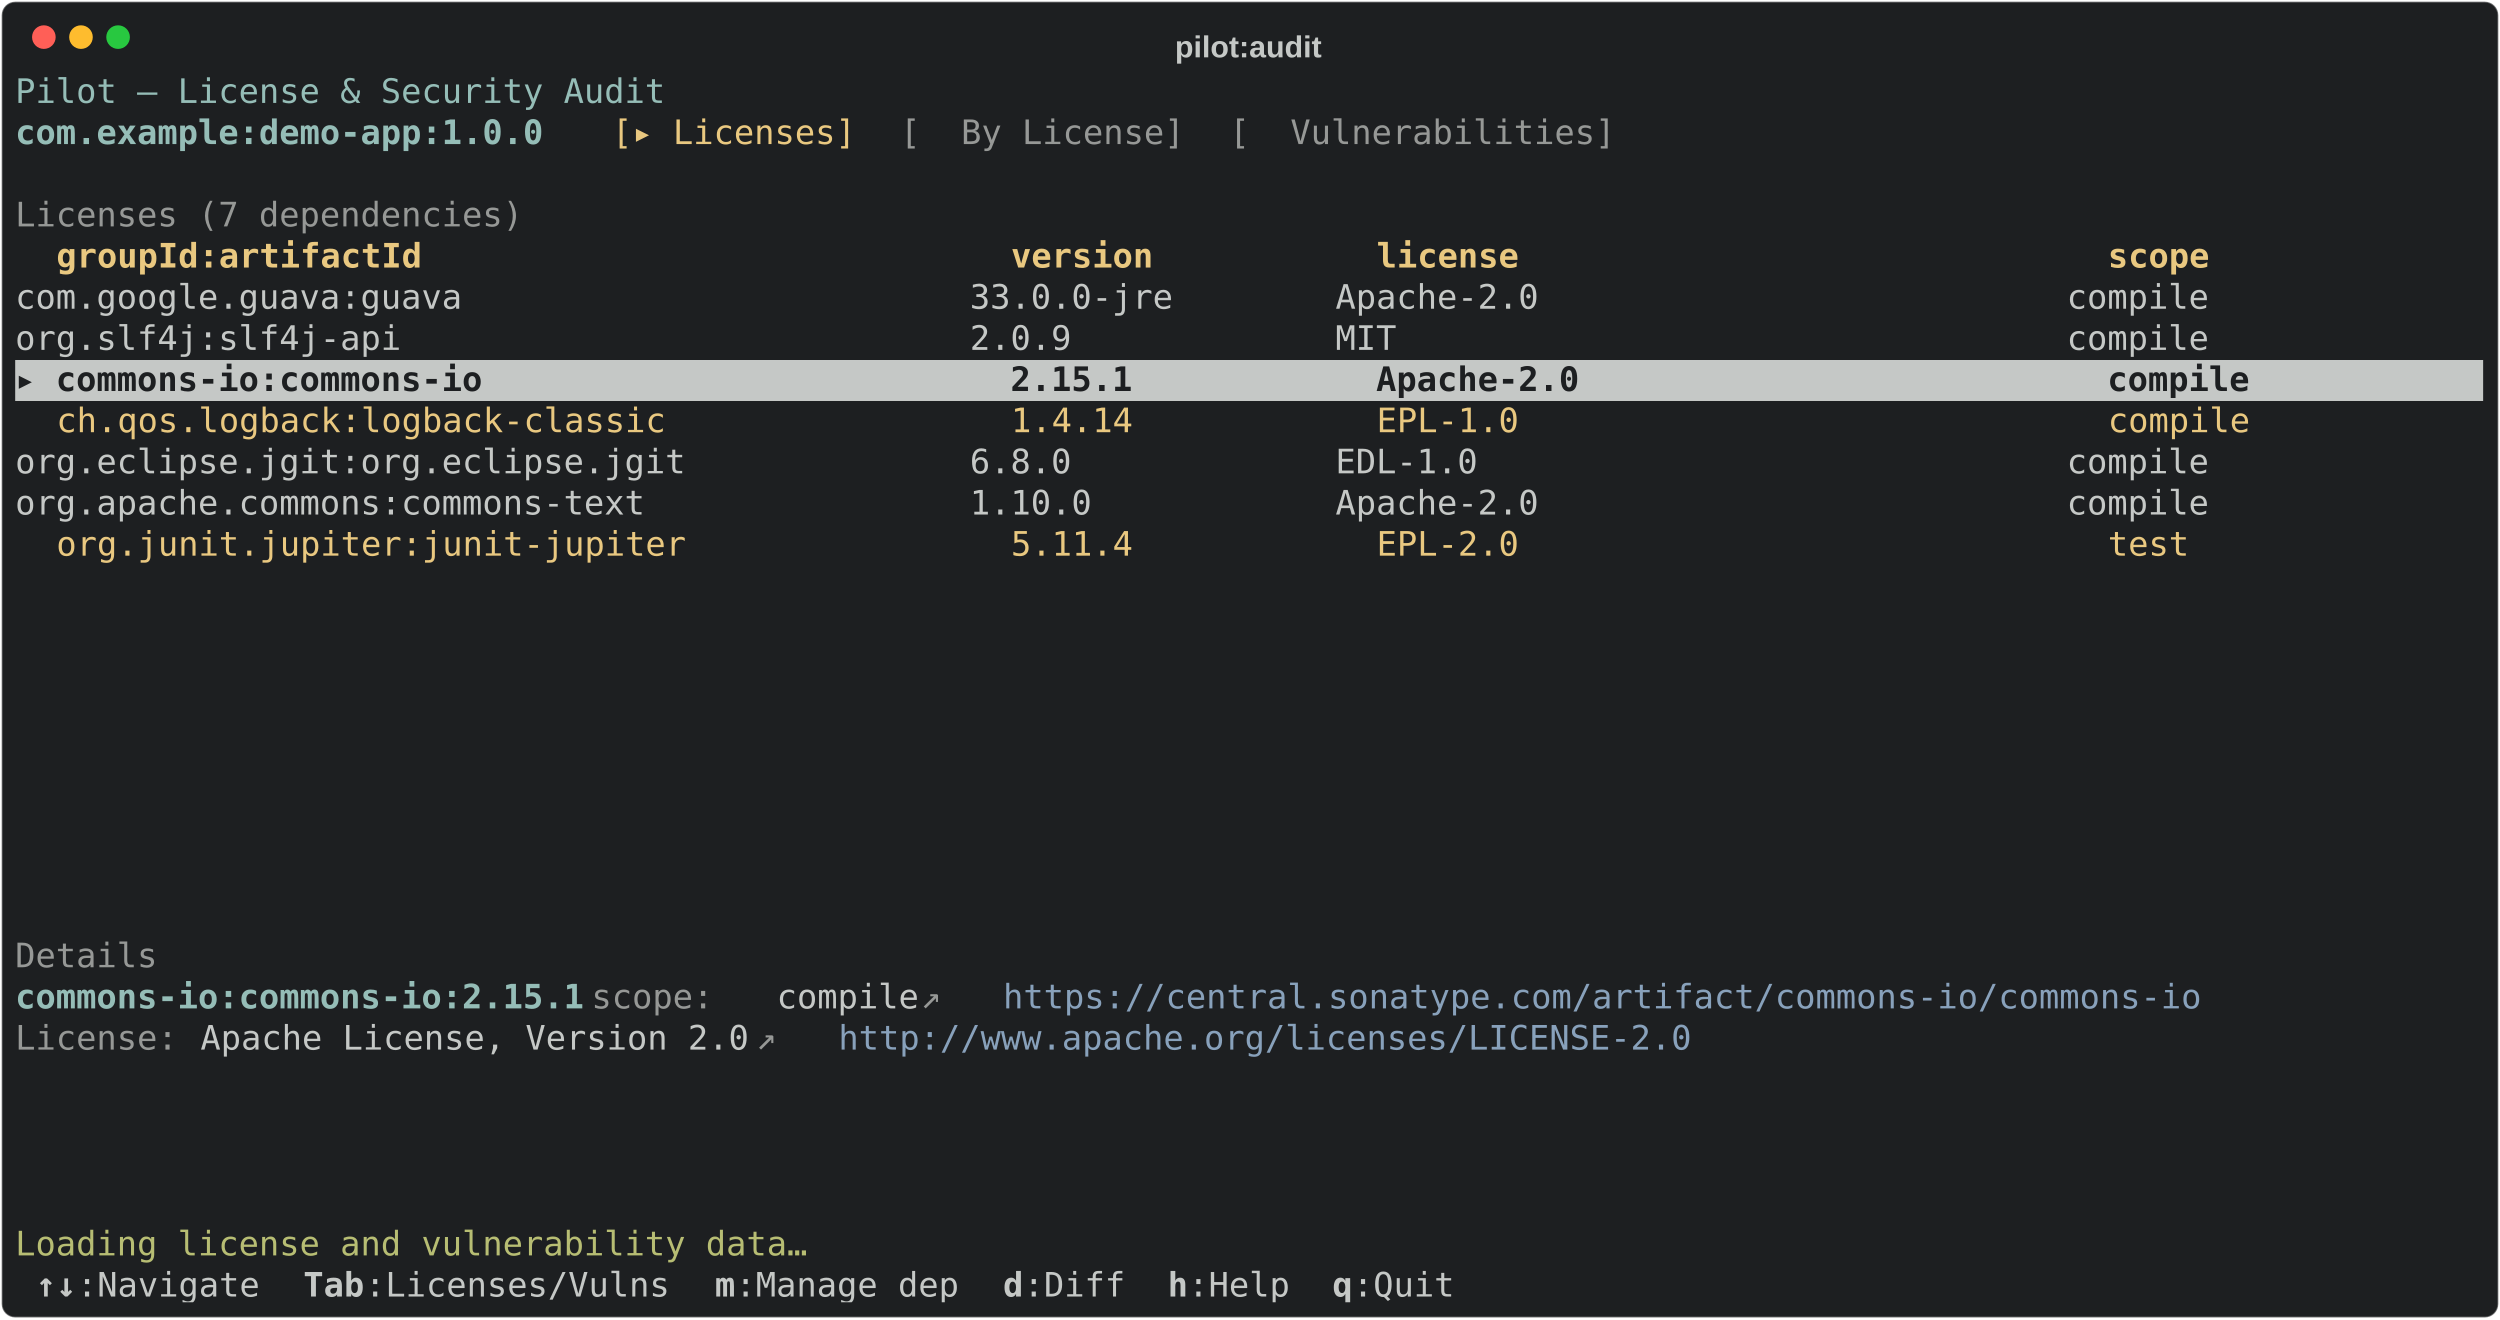
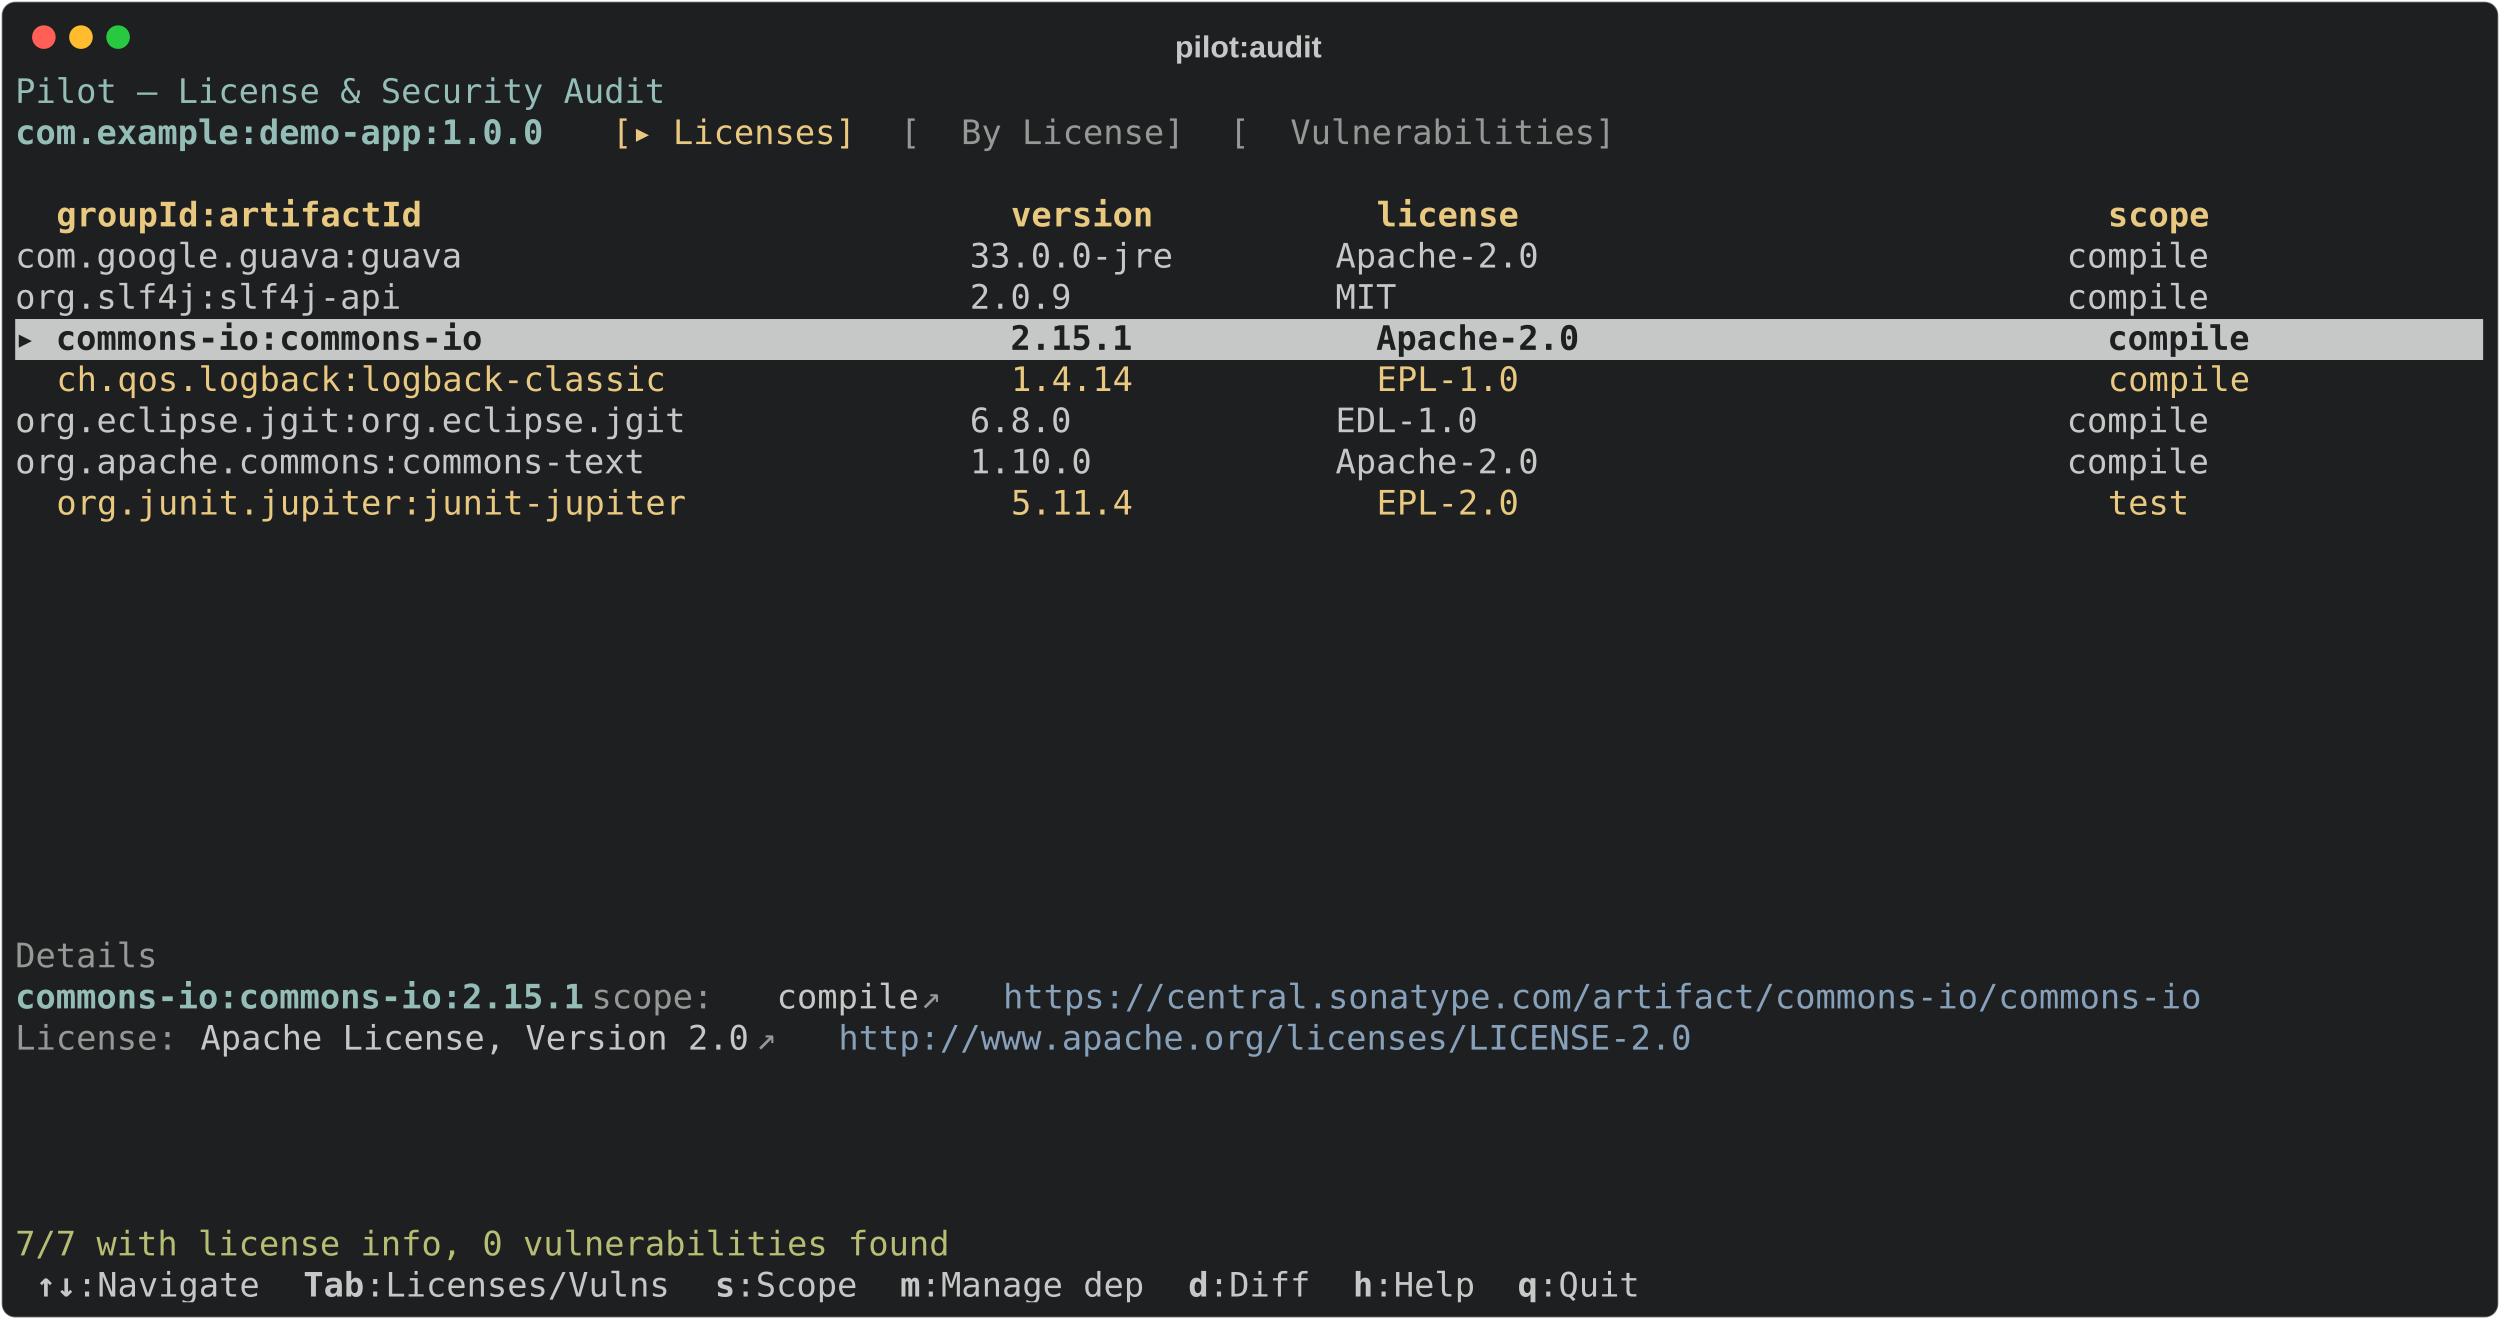
<svg xmlns="http://www.w3.org/2000/svg" class="rich-terminal" viewBox="0 0 1482 782">
-   <style>    @font-face {        font-family: "Fira Code";        src: local("FiraCode-Regular"),                url("https://cdnjs.cloudflare.com/ajax/libs/firacode/6.2.0/woff2/FiraCode-Regular.woff2") format("woff2"),                url("https://cdnjs.cloudflare.com/ajax/libs/firacode/6.2.0/woff/FiraCode-Regular.woff") format("woff");        font-style: normal;        font-weight: 400;    }    @font-face {        font-family: "Fira Code";        src: local("FiraCode-Bold"),                url("https://cdnjs.cloudflare.com/ajax/libs/firacode/6.2.0/woff2/FiraCode-Bold.woff2") format("woff2"),                url("https://cdnjs.cloudflare.com/ajax/libs/firacode/6.2.0/woff/FiraCode-Bold.woff") format("woff");        font-style: bold;        font-weight: 700;    }    .terminal-2047072223-matrix {        font-family: Fira Code, monospace;        font-size: 20px;        line-height: 24.4px;        font-variant-east-asian: full-width;    }    .terminal-2047072223-title {        font-size: 18px;        font-weight: bold;        font-family: arial;    }    .terminal-2047072223-r1 { fill: #95bdb7 }.terminal-2047072223-r2 { fill: #c5c8c6 }.terminal-2047072223-r3 { fill: #95bdb7;font-weight: bold }.terminal-2047072223-r4 { fill: #e9c880 }.terminal-2047072223-r5 { fill: #969896 }.terminal-2047072223-r6 { fill: #e9c880;font-weight: bold }.terminal-2047072223-r7 { fill: #1d1f21;font-weight: bold }.terminal-2047072223-r8 { fill: #88a1bb }.terminal-2047072223-r9 { fill: #b7bd73 }.terminal-2047072223-r10 { fill: #c5c8c6;font-weight: bold }    </style>
+   <style>    @font-face {        font-family: "Fira Code";        src: local("FiraCode-Regular"),                url("https://cdnjs.cloudflare.com/ajax/libs/firacode/6.2.0/woff2/FiraCode-Regular.woff2") format("woff2"),                url("https://cdnjs.cloudflare.com/ajax/libs/firacode/6.2.0/woff/FiraCode-Regular.woff") format("woff");        font-style: normal;        font-weight: 400;    }    @font-face {        font-family: "Fira Code";        src: local("FiraCode-Bold"),                url("https://cdnjs.cloudflare.com/ajax/libs/firacode/6.2.0/woff2/FiraCode-Bold.woff2") format("woff2"),                url("https://cdnjs.cloudflare.com/ajax/libs/firacode/6.2.0/woff/FiraCode-Bold.woff") format("woff");        font-style: bold;        font-weight: 700;    }    .terminal-251912169-matrix {        font-family: Fira Code, monospace;        font-size: 20px;        line-height: 24.4px;        font-variant-east-asian: full-width;    }    .terminal-251912169-title {        font-size: 18px;        font-weight: bold;        font-family: arial;    }    .terminal-251912169-r1 { fill: #95bdb7 }.terminal-251912169-r2 { fill: #c5c8c6 }.terminal-251912169-r3 { fill: #95bdb7;font-weight: bold }.terminal-251912169-r4 { fill: #e9c880 }.terminal-251912169-r5 { fill: #969896 }.terminal-251912169-r6 { fill: #e9c880;font-weight: bold }.terminal-251912169-r7 { fill: #1d1f21;font-weight: bold }.terminal-251912169-r8 { fill: #88a1bb }.terminal-251912169-r9 { fill: #b7bd73 }.terminal-251912169-r10 { fill: #c5c8c6;font-weight: bold }    </style>
  <defs>
-     <clipPath id="terminal-2047072223-clip-terminal">
+     <clipPath id="terminal-251912169-clip-terminal">
      <rect x="0" y="0" width="1463" height="731" />
    </clipPath>
-     <clipPath id="terminal-2047072223-line-0">
+     <clipPath id="terminal-251912169-line-0">
      <rect x="0" y="1.5" width="1464" height="24.65" />
    </clipPath>
-     <clipPath id="terminal-2047072223-line-1">
+     <clipPath id="terminal-251912169-line-1">
      <rect x="0" y="25.9" width="1464" height="24.65" />
    </clipPath>
-     <clipPath id="terminal-2047072223-line-2">
+     <clipPath id="terminal-251912169-line-2">
      <rect x="0" y="50.3" width="1464" height="24.65" />
    </clipPath>
-     <clipPath id="terminal-2047072223-line-3">
+     <clipPath id="terminal-251912169-line-3">
      <rect x="0" y="74.7" width="1464" height="24.65" />
    </clipPath>
-     <clipPath id="terminal-2047072223-line-4">
+     <clipPath id="terminal-251912169-line-4">
      <rect x="0" y="99.1" width="1464" height="24.65" />
    </clipPath>
-     <clipPath id="terminal-2047072223-line-5">
+     <clipPath id="terminal-251912169-line-5">
      <rect x="0" y="123.5" width="1464" height="24.65" />
    </clipPath>
-     <clipPath id="terminal-2047072223-line-6">
+     <clipPath id="terminal-251912169-line-6">
      <rect x="0" y="147.9" width="1464" height="24.65" />
    </clipPath>
-     <clipPath id="terminal-2047072223-line-7">
+     <clipPath id="terminal-251912169-line-7">
      <rect x="0" y="172.3" width="1464" height="24.65" />
    </clipPath>
-     <clipPath id="terminal-2047072223-line-8">
+     <clipPath id="terminal-251912169-line-8">
      <rect x="0" y="196.7" width="1464" height="24.65" />
    </clipPath>
-     <clipPath id="terminal-2047072223-line-9">
+     <clipPath id="terminal-251912169-line-9">
      <rect x="0" y="221.1" width="1464" height="24.65" />
    </clipPath>
-     <clipPath id="terminal-2047072223-line-10">
+     <clipPath id="terminal-251912169-line-10">
      <rect x="0" y="245.5" width="1464" height="24.65" />
    </clipPath>
-     <clipPath id="terminal-2047072223-line-11">
+     <clipPath id="terminal-251912169-line-11">
      <rect x="0" y="269.9" width="1464" height="24.65" />
    </clipPath>
-     <clipPath id="terminal-2047072223-line-12">
+     <clipPath id="terminal-251912169-line-12">
      <rect x="0" y="294.3" width="1464" height="24.65" />
    </clipPath>
-     <clipPath id="terminal-2047072223-line-13">
+     <clipPath id="terminal-251912169-line-13">
      <rect x="0" y="318.7" width="1464" height="24.65" />
    </clipPath>
-     <clipPath id="terminal-2047072223-line-14">
+     <clipPath id="terminal-251912169-line-14">
      <rect x="0" y="343.1" width="1464" height="24.65" />
    </clipPath>
-     <clipPath id="terminal-2047072223-line-15">
+     <clipPath id="terminal-251912169-line-15">
      <rect x="0" y="367.5" width="1464" height="24.65" />
    </clipPath>
-     <clipPath id="terminal-2047072223-line-16">
+     <clipPath id="terminal-251912169-line-16">
      <rect x="0" y="391.9" width="1464" height="24.65" />
    </clipPath>
-     <clipPath id="terminal-2047072223-line-17">
+     <clipPath id="terminal-251912169-line-17">
      <rect x="0" y="416.3" width="1464" height="24.65" />
    </clipPath>
-     <clipPath id="terminal-2047072223-line-18">
+     <clipPath id="terminal-251912169-line-18">
      <rect x="0" y="440.7" width="1464" height="24.65" />
    </clipPath>
-     <clipPath id="terminal-2047072223-line-19">
+     <clipPath id="terminal-251912169-line-19">
      <rect x="0" y="465.1" width="1464" height="24.65" />
    </clipPath>
-     <clipPath id="terminal-2047072223-line-20">
+     <clipPath id="terminal-251912169-line-20">
      <rect x="0" y="489.5" width="1464" height="24.65" />
    </clipPath>
-     <clipPath id="terminal-2047072223-line-21">
+     <clipPath id="terminal-251912169-line-21">
      <rect x="0" y="513.9" width="1464" height="24.65" />
    </clipPath>
-     <clipPath id="terminal-2047072223-line-22">
+     <clipPath id="terminal-251912169-line-22">
      <rect x="0" y="538.3" width="1464" height="24.65" />
    </clipPath>
-     <clipPath id="terminal-2047072223-line-23">
+     <clipPath id="terminal-251912169-line-23">
      <rect x="0" y="562.7" width="1464" height="24.65" />
    </clipPath>
-     <clipPath id="terminal-2047072223-line-24">
+     <clipPath id="terminal-251912169-line-24">
      <rect x="0" y="587.1" width="1464" height="24.65" />
    </clipPath>
-     <clipPath id="terminal-2047072223-line-25">
+     <clipPath id="terminal-251912169-line-25">
      <rect x="0" y="611.5" width="1464" height="24.65" />
    </clipPath>
-     <clipPath id="terminal-2047072223-line-26">
+     <clipPath id="terminal-251912169-line-26">
      <rect x="0" y="635.9" width="1464" height="24.65" />
    </clipPath>
-     <clipPath id="terminal-2047072223-line-27">
+     <clipPath id="terminal-251912169-line-27">
      <rect x="0" y="660.3" width="1464" height="24.65" />
    </clipPath>
-     <clipPath id="terminal-2047072223-line-28">
+     <clipPath id="terminal-251912169-line-28">
      <rect x="0" y="684.7" width="1464" height="24.65" />
    </clipPath>
-     <clipPath id="terminal-2047072223-line-29">
+     <clipPath id="terminal-251912169-line-29">
      <rect x="0" y="709.1" width="1464" height="24.65" />
    </clipPath>
  </defs>
  <rect fill="#1d1f21" stroke="rgba(255,255,255,0.35)" stroke-width="1" x="1" y="1" width="1480" height="780" rx="8" />
-   <text class="terminal-2047072223-title" fill="#c5c8c6" text-anchor="middle" x="740" y="34">pilot:audit</text>
+   <text class="terminal-251912169-title" fill="#c5c8c6" text-anchor="middle" x="740" y="34">pilot:audit</text>
  <g transform="translate(26,22)">
    <circle cx="0" cy="0" r="7" fill="#ff5f57" />
    <circle cx="22" cy="0" r="7" fill="#febc2e" />
    <circle cx="44" cy="0" r="7" fill="#28c840" />
  </g>
-   <g transform="translate(9, 41)" clip-path="url(#terminal-2047072223-clip-terminal)">
-     <rect fill="#c5c8c6" x="0" y="172.3" width="1464" height="24.65" shape-rendering="crispEdges" />
-     <g class="terminal-2047072223-matrix">
-       <text class="terminal-2047072223-r1" x="0" y="20" textLength="414.8" clip-path="url(#terminal-2047072223-line-0)"> Pilot — License &amp; Security Audit </text>
-       <text class="terminal-2047072223-r3" x="0" y="44.4" textLength="329.4" clip-path="url(#terminal-2047072223-line-1)"> com.example:demo-app:1.0.0</text>
-       <text class="terminal-2047072223-r4" x="353.8" y="44.4" textLength="146.4" clip-path="url(#terminal-2047072223-line-1)">[▸ Licenses]</text>
-       <text class="terminal-2047072223-r5" x="524.6" y="44.4" textLength="170.8" clip-path="url(#terminal-2047072223-line-1)">[  By License]</text>
-       <text class="terminal-2047072223-r5" x="719.8" y="44.4" textLength="231.8" clip-path="url(#terminal-2047072223-line-1)">[  Vulnerabilities]</text>
-       <text class="terminal-2047072223-r5" x="0" y="93.2" textLength="329.4" clip-path="url(#terminal-2047072223-line-3)"> Licenses (7 dependencies) </text>
-       <text class="terminal-2047072223-r6" x="24.4" y="117.6" textLength="1439.6" clip-path="url(#terminal-2047072223-line-4)">groupId:artifactId                             version           license                             scope            </text>
-       <text class="terminal-2047072223-r2" x="0" y="142" textLength="1464" clip-path="url(#terminal-2047072223-line-5)">  com.google.guava:guava                         33.0.0-jre        Apache-2.0                          compile          </text>
-       <text class="terminal-2047072223-r2" x="0" y="166.4" textLength="1464" clip-path="url(#terminal-2047072223-line-6)">  org.slf4j:slf4j-api                            2.0.9             MIT                                 compile          </text>
-       <text class="terminal-2047072223-r7" x="0" y="190.8" textLength="1464" clip-path="url(#terminal-2047072223-line-7)">▸ commons-io:commons-io                          2.15.1            Apache-2.0                          compile          </text>
-       <text class="terminal-2047072223-r4" x="24.4" y="215.2" textLength="1439.6" clip-path="url(#terminal-2047072223-line-8)">ch.qos.logback:logback-classic                 1.4.14            EPL-1.0                             compile          </text>
-       <text class="terminal-2047072223-r2" x="0" y="239.6" textLength="1464" clip-path="url(#terminal-2047072223-line-9)">  org.eclipse.jgit:org.eclipse.jgit              6.8.0             EDL-1.0                             compile          </text>
-       <text class="terminal-2047072223-r2" x="0" y="264" textLength="1464" clip-path="url(#terminal-2047072223-line-10)">  org.apache.commons:commons-text                1.10.0            Apache-2.0                          compile          </text>
-       <text class="terminal-2047072223-r4" x="24.4" y="288.4" textLength="1439.6" clip-path="url(#terminal-2047072223-line-11)">org.junit.jupiter:junit-jupiter                5.11.4            EPL-2.0                             test             </text>
-       <text class="terminal-2047072223-r5" x="0" y="532.4" textLength="109.8" clip-path="url(#terminal-2047072223-line-21)"> Details </text>
-       <text class="terminal-2047072223-r3" x="0" y="556.8" textLength="341.6" clip-path="url(#terminal-2047072223-line-22)">commons-io:commons-io:2.15.1</text>
-       <text class="terminal-2047072223-r5" x="341.6" y="556.8" textLength="109.8" clip-path="url(#terminal-2047072223-line-22)">  scope: </text>
-       <text class="terminal-2047072223-r2" x="451.4" y="556.8" textLength="85.4" clip-path="url(#terminal-2047072223-line-22)">compile</text>
-       <text class="terminal-2047072223-r5" x="536.8" y="556.8" textLength="48.8" clip-path="url(#terminal-2047072223-line-22)">  ↗ </text>
-       <text class="terminal-2047072223-r8" x="585.6" y="556.8" textLength="719.8" clip-path="url(#terminal-2047072223-line-22)">https://central.sonatype.com/artifact/commons-io/commons-io</text>
-       <text class="terminal-2047072223-r5" x="0" y="581.2" textLength="109.8" clip-path="url(#terminal-2047072223-line-23)">License: </text>
-       <text class="terminal-2047072223-r2" x="109.8" y="581.2" textLength="329.4" clip-path="url(#terminal-2047072223-line-23)">Apache License, Version 2.0</text>
-       <text class="terminal-2047072223-r5" x="439.2" y="581.2" textLength="48.8" clip-path="url(#terminal-2047072223-line-23)">  ↗ </text>
-       <text class="terminal-2047072223-r8" x="488" y="581.2" textLength="512.4" clip-path="url(#terminal-2047072223-line-23)">http://www.apache.org/licenses/LICENSE-2.0</text>
-       <text class="terminal-2047072223-r9" x="0" y="703.2" textLength="488" clip-path="url(#terminal-2047072223-line-28)"> Loading license and vulnerability data…</text>
-       <text class="terminal-2047072223-r10" x="12.2" y="727.6" textLength="24.4" clip-path="url(#terminal-2047072223-line-29)">↑↓</text>
-       <text class="terminal-2047072223-r2" x="36.6" y="727.6" textLength="134.2" clip-path="url(#terminal-2047072223-line-29)">:Navigate  </text>
-       <text class="terminal-2047072223-r10" x="170.8" y="727.6" textLength="36.6" clip-path="url(#terminal-2047072223-line-29)">Tab</text>
-       <text class="terminal-2047072223-r2" x="207.4" y="727.6" textLength="207.4" clip-path="url(#terminal-2047072223-line-29)">:Licenses/Vulns  </text>
-       <text class="terminal-2047072223-r10" x="414.8" y="727.6" textLength="12.2" clip-path="url(#terminal-2047072223-line-29)">m</text>
-       <text class="terminal-2047072223-r2" x="427" y="727.6" textLength="158.6" clip-path="url(#terminal-2047072223-line-29)">:Manage dep  </text>
-       <text class="terminal-2047072223-r10" x="585.6" y="727.6" textLength="12.2" clip-path="url(#terminal-2047072223-line-29)">d</text>
-       <text class="terminal-2047072223-r2" x="597.8" y="727.6" textLength="85.4" clip-path="url(#terminal-2047072223-line-29)">:Diff  </text>
-       <text class="terminal-2047072223-r10" x="683.2" y="727.6" textLength="12.2" clip-path="url(#terminal-2047072223-line-29)">h</text>
-       <text class="terminal-2047072223-r2" x="695.4" y="727.6" textLength="85.4" clip-path="url(#terminal-2047072223-line-29)">:Help  </text>
-       <text class="terminal-2047072223-r10" x="780.8" y="727.6" textLength="12.2" clip-path="url(#terminal-2047072223-line-29)">q</text>
-       <text class="terminal-2047072223-r2" x="793" y="727.6" textLength="671" clip-path="url(#terminal-2047072223-line-29)">:Quit                                                  </text>
+   <g transform="translate(9, 41)" clip-path="url(#terminal-251912169-clip-terminal)">
+     <rect fill="#c5c8c6" x="0" y="147.9" width="1464" height="24.65" shape-rendering="crispEdges" />
+     <g class="terminal-251912169-matrix">
+       <text class="terminal-251912169-r1" x="0" y="20" textLength="414.8" clip-path="url(#terminal-251912169-line-0)"> Pilot — License &amp; Security Audit </text>
+       <text class="terminal-251912169-r3" x="0" y="44.4" textLength="329.4" clip-path="url(#terminal-251912169-line-1)"> com.example:demo-app:1.0.0</text>
+       <text class="terminal-251912169-r4" x="353.8" y="44.4" textLength="146.4" clip-path="url(#terminal-251912169-line-1)">[▸ Licenses]</text>
+       <text class="terminal-251912169-r5" x="524.6" y="44.4" textLength="170.8" clip-path="url(#terminal-251912169-line-1)">[  By License]</text>
+       <text class="terminal-251912169-r5" x="719.8" y="44.4" textLength="231.8" clip-path="url(#terminal-251912169-line-1)">[  Vulnerabilities]</text>
+       <text class="terminal-251912169-r6" x="24.4" y="93.2" textLength="1439.6" clip-path="url(#terminal-251912169-line-3)">groupId:artifactId                             version           license                             scope            </text>
+       <text class="terminal-251912169-r2" x="0" y="117.6" textLength="1464" clip-path="url(#terminal-251912169-line-4)">  com.google.guava:guava                         33.0.0-jre        Apache-2.0                          compile          </text>
+       <text class="terminal-251912169-r2" x="0" y="142" textLength="1464" clip-path="url(#terminal-251912169-line-5)">  org.slf4j:slf4j-api                            2.0.9             MIT                                 compile          </text>
+       <text class="terminal-251912169-r7" x="0" y="166.4" textLength="1464" clip-path="url(#terminal-251912169-line-6)">▸ commons-io:commons-io                          2.15.1            Apache-2.0                          compile          </text>
+       <text class="terminal-251912169-r4" x="24.4" y="190.8" textLength="1439.6" clip-path="url(#terminal-251912169-line-7)">ch.qos.logback:logback-classic                 1.4.14            EPL-1.0                             compile          </text>
+       <text class="terminal-251912169-r2" x="0" y="215.2" textLength="1464" clip-path="url(#terminal-251912169-line-8)">  org.eclipse.jgit:org.eclipse.jgit              6.8.0             EDL-1.0                             compile          </text>
+       <text class="terminal-251912169-r2" x="0" y="239.6" textLength="1464" clip-path="url(#terminal-251912169-line-9)">  org.apache.commons:commons-text                1.10.0            Apache-2.0                          compile          </text>
+       <text class="terminal-251912169-r4" x="24.4" y="264" textLength="1439.6" clip-path="url(#terminal-251912169-line-10)">org.junit.jupiter:junit-jupiter                5.11.4            EPL-2.0                             test             </text>
+       <text class="terminal-251912169-r5" x="0" y="532.4" textLength="109.8" clip-path="url(#terminal-251912169-line-21)"> Details </text>
+       <text class="terminal-251912169-r3" x="0" y="556.8" textLength="341.6" clip-path="url(#terminal-251912169-line-22)">commons-io:commons-io:2.15.1</text>
+       <text class="terminal-251912169-r5" x="341.6" y="556.8" textLength="109.8" clip-path="url(#terminal-251912169-line-22)">  scope: </text>
+       <text class="terminal-251912169-r2" x="451.4" y="556.8" textLength="85.4" clip-path="url(#terminal-251912169-line-22)">compile</text>
+       <text class="terminal-251912169-r5" x="536.8" y="556.8" textLength="48.8" clip-path="url(#terminal-251912169-line-22)">  ↗ </text>
+       <text class="terminal-251912169-r8" x="585.6" y="556.8" textLength="719.8" clip-path="url(#terminal-251912169-line-22)">https://central.sonatype.com/artifact/commons-io/commons-io</text>
+       <text class="terminal-251912169-r5" x="0" y="581.2" textLength="109.8" clip-path="url(#terminal-251912169-line-23)">License: </text>
+       <text class="terminal-251912169-r2" x="109.8" y="581.2" textLength="329.4" clip-path="url(#terminal-251912169-line-23)">Apache License, Version 2.0</text>
+       <text class="terminal-251912169-r5" x="439.2" y="581.2" textLength="48.8" clip-path="url(#terminal-251912169-line-23)">  ↗ </text>
+       <text class="terminal-251912169-r8" x="488" y="581.2" textLength="512.4" clip-path="url(#terminal-251912169-line-23)">http://www.apache.org/licenses/LICENSE-2.0</text>
+       <text class="terminal-251912169-r9" x="0" y="703.2" textLength="573.4" clip-path="url(#terminal-251912169-line-28)"> 7/7 with license info, 0 vulnerabilities found</text>
+       <text class="terminal-251912169-r10" x="12.2" y="727.6" textLength="24.4" clip-path="url(#terminal-251912169-line-29)">↑↓</text>
+       <text class="terminal-251912169-r2" x="36.6" y="727.6" textLength="134.2" clip-path="url(#terminal-251912169-line-29)">:Navigate  </text>
+       <text class="terminal-251912169-r10" x="170.8" y="727.6" textLength="36.6" clip-path="url(#terminal-251912169-line-29)">Tab</text>
+       <text class="terminal-251912169-r2" x="207.4" y="727.6" textLength="207.4" clip-path="url(#terminal-251912169-line-29)">:Licenses/Vulns  </text>
+       <text class="terminal-251912169-r10" x="414.8" y="727.6" textLength="12.2" clip-path="url(#terminal-251912169-line-29)">s</text>
+       <text class="terminal-251912169-r2" x="427" y="727.6" textLength="97.6" clip-path="url(#terminal-251912169-line-29)">:Scope  </text>
+       <text class="terminal-251912169-r10" x="524.6" y="727.6" textLength="12.2" clip-path="url(#terminal-251912169-line-29)">m</text>
+       <text class="terminal-251912169-r2" x="536.8" y="727.6" textLength="158.6" clip-path="url(#terminal-251912169-line-29)">:Manage dep  </text>
+       <text class="terminal-251912169-r10" x="695.4" y="727.6" textLength="12.2" clip-path="url(#terminal-251912169-line-29)">d</text>
+       <text class="terminal-251912169-r2" x="707.6" y="727.6" textLength="85.4" clip-path="url(#terminal-251912169-line-29)">:Diff  </text>
+       <text class="terminal-251912169-r10" x="793" y="727.6" textLength="12.2" clip-path="url(#terminal-251912169-line-29)">h</text>
+       <text class="terminal-251912169-r2" x="805.2" y="727.6" textLength="85.4" clip-path="url(#terminal-251912169-line-29)">:Help  </text>
+       <text class="terminal-251912169-r10" x="890.6" y="727.6" textLength="12.2" clip-path="url(#terminal-251912169-line-29)">q</text>
+       <text class="terminal-251912169-r2" x="902.8" y="727.6" textLength="561.2" clip-path="url(#terminal-251912169-line-29)">:Quit                                         </text>
    </g>
  </g>
</svg>
